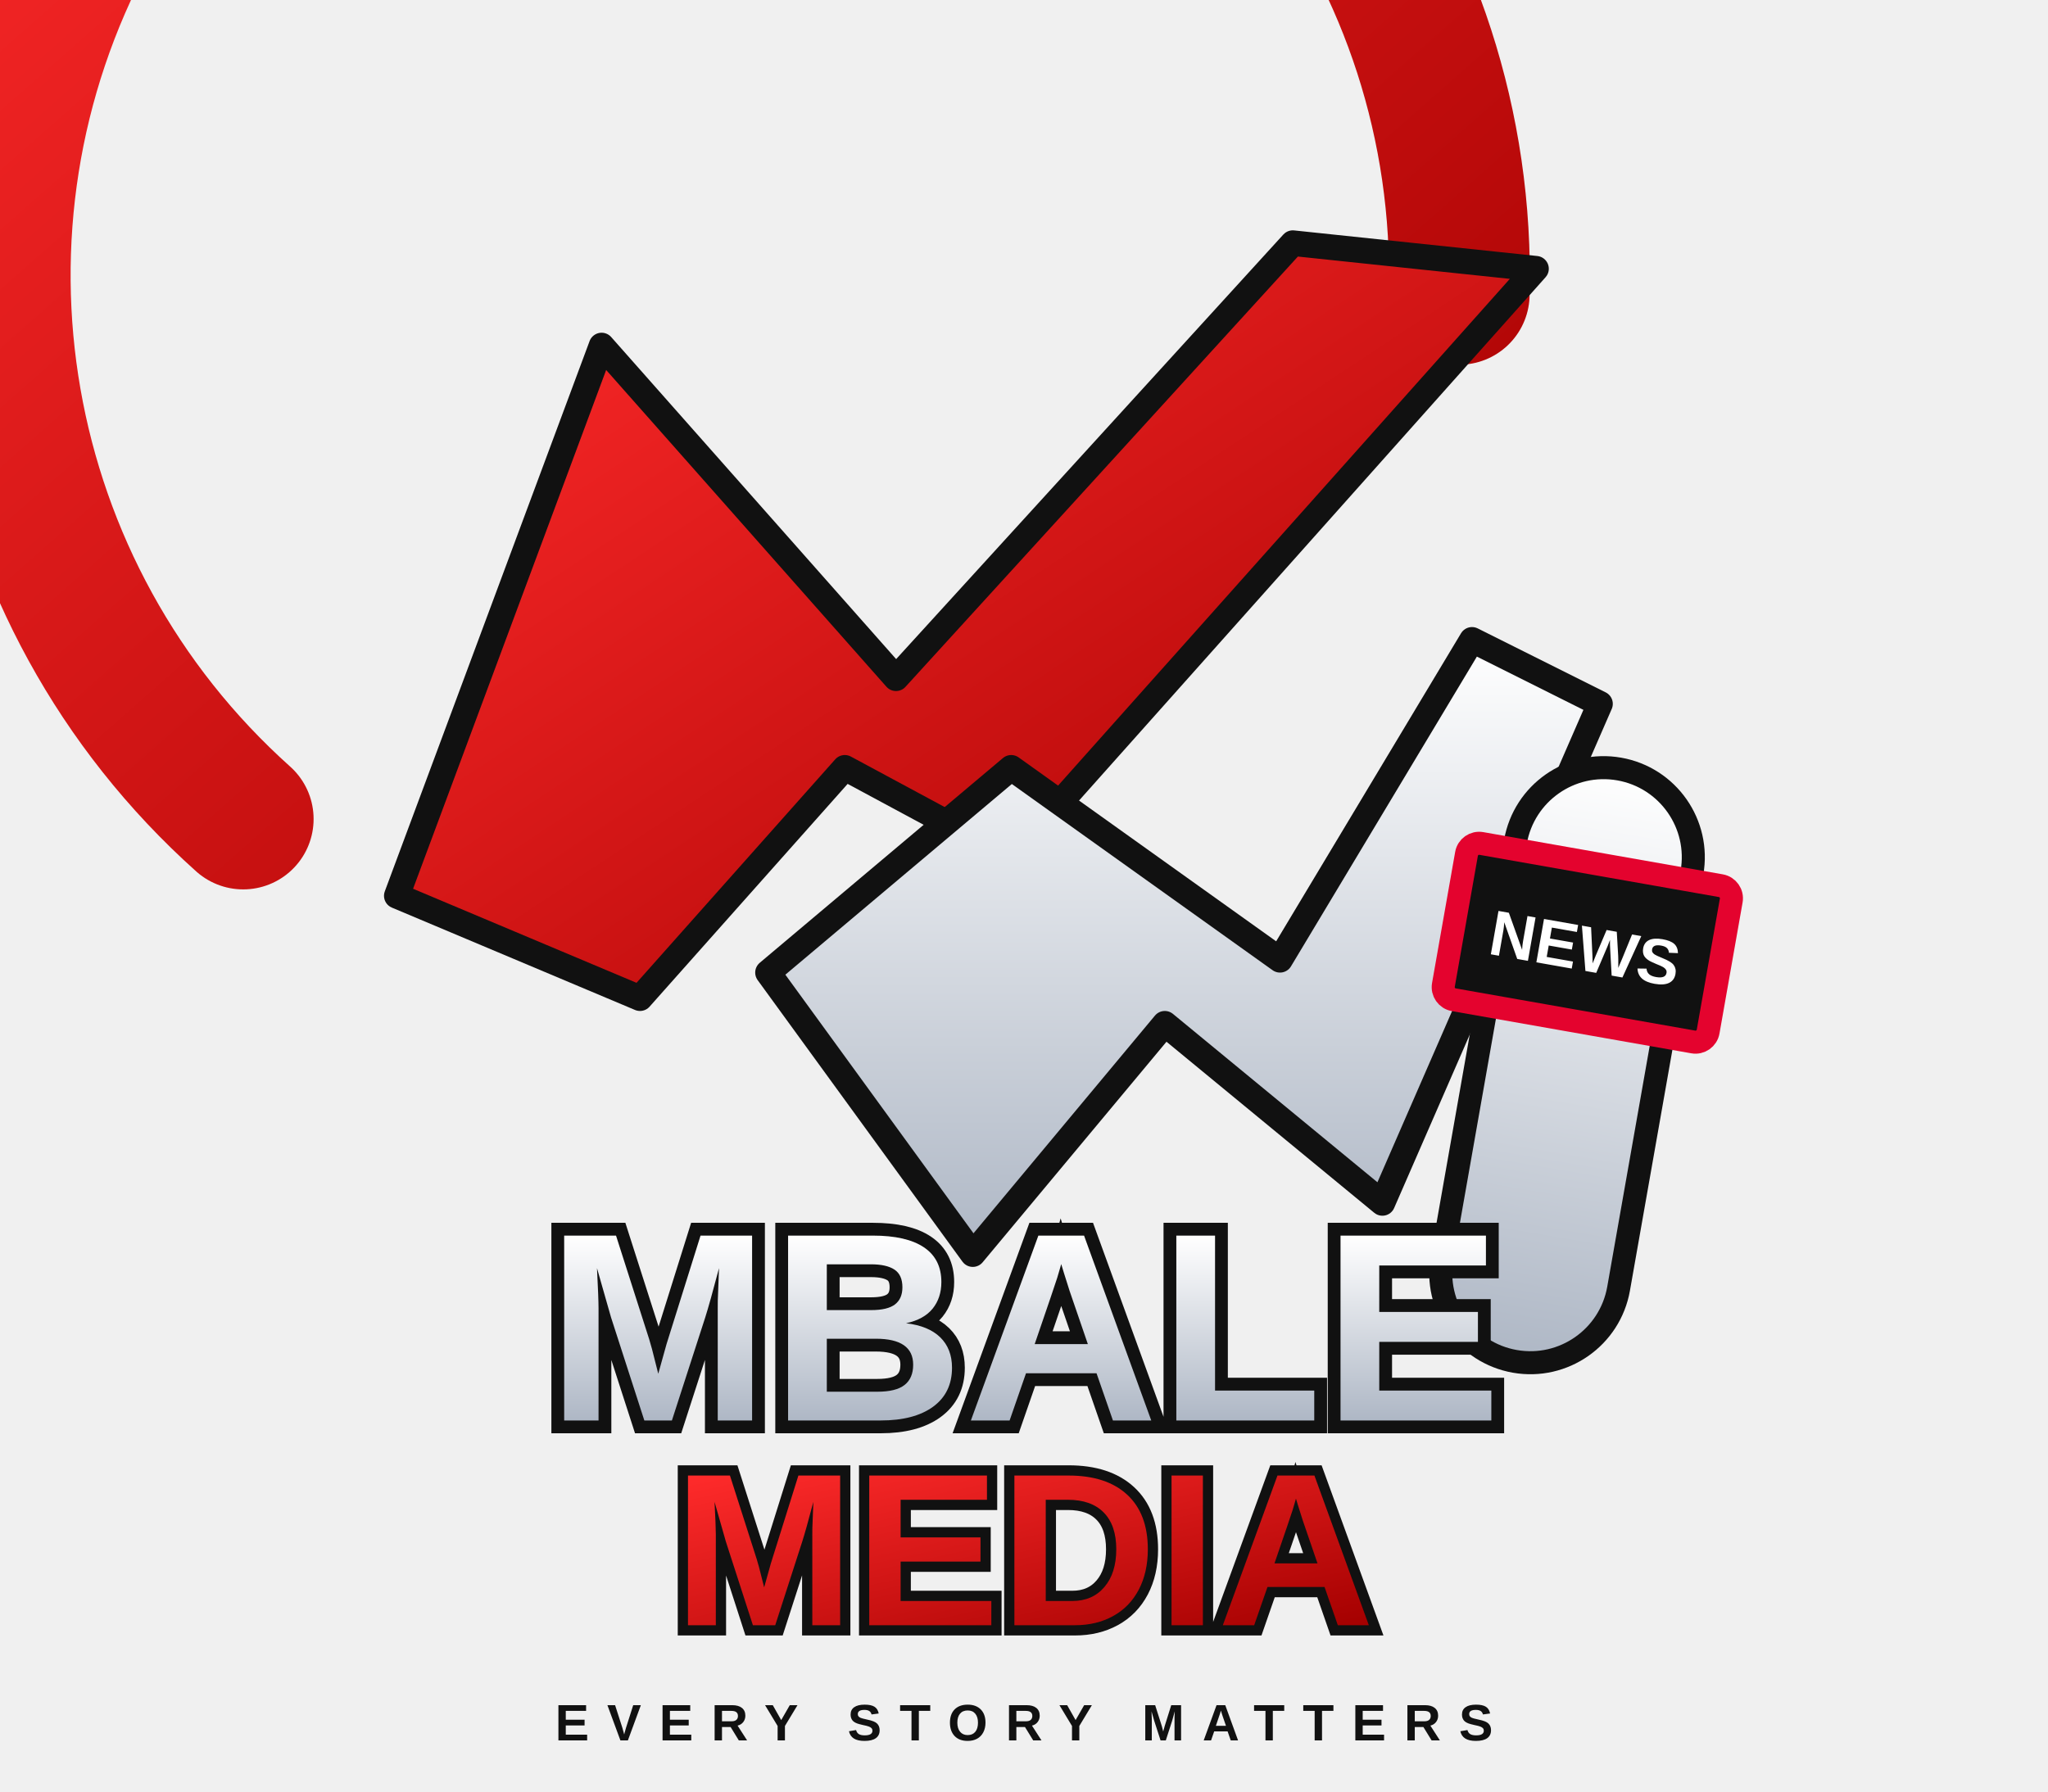
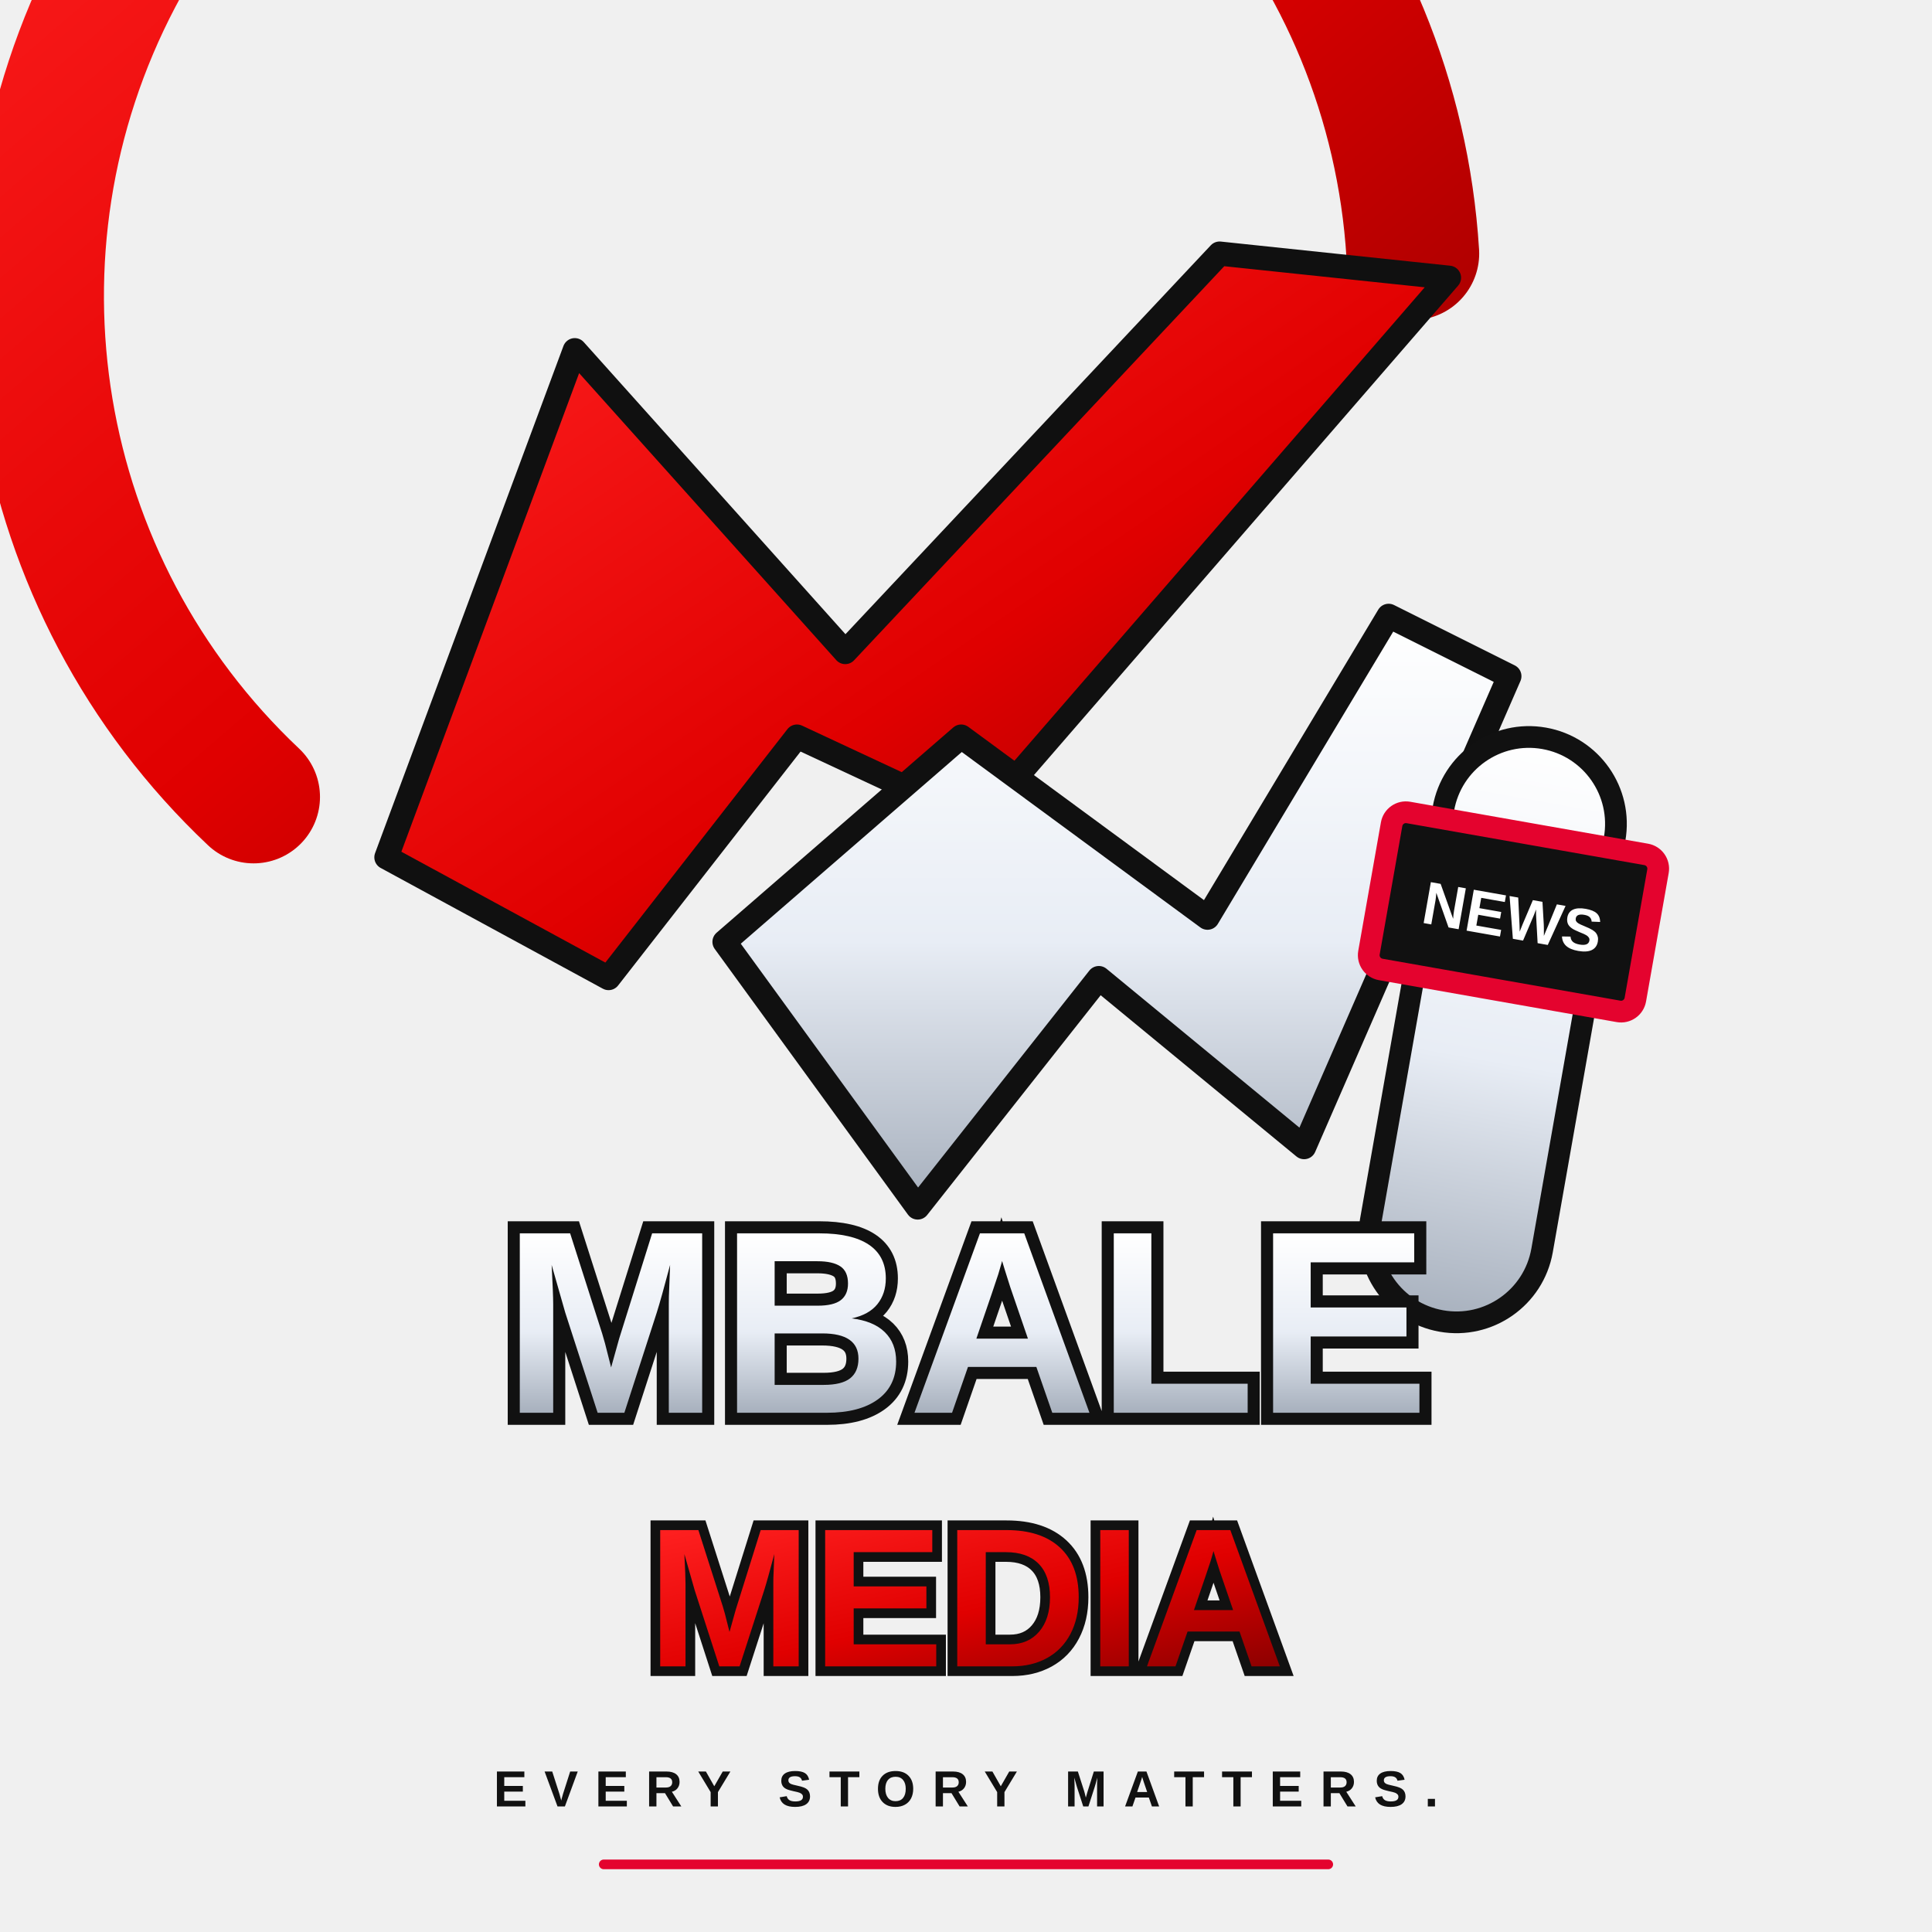
- <svg xmlns="http://www.w3.org/2000/svg" viewBox="0 0 800 700" role="img" aria-label="Mbale Media Daily logo">
+ <svg xmlns="http://www.w3.org/2000/svg" viewBox="0 0 800 800" role="img" aria-label="Mbale Media Daily logo">
  <defs>
-     <linearGradient id="r" x1="0" y1="0" x2="1" y2="1">
-       <stop stop-color="#ff2b2b" />
-       <stop offset="1" stop-color="#a40000" />
+     <linearGradient id="red" x1="0" y1="0" x2="1" y2="1">
+       <stop stop-color="#ff2020" />
+       <stop offset=".55" stop-color="#e00000" />
+       <stop offset="1" stop-color="#8d0000" />
    </linearGradient>
-     <linearGradient id="s" x1="0" y1="0" x2="0" y2="1">
+     <linearGradient id="silver" x1="0" y1="0" x2="0" y2="1">
      <stop stop-color="#fff" />
-       <stop offset="1" stop-color="#aeb7c5" />
+       <stop offset=".55" stop-color="#e8edf5" />
+       <stop offset="1" stop-color="#a7b0bd" />
    </linearGradient>
  </defs>
-   <path d="M95 320A285 285 0 1 1 570 115" fill="none" stroke="url(#r)" stroke-width="55" stroke-linecap="round" />
-   <path d="M155 350 235 135 350 265 505 95 600 105 395 335 330 300 250 390Z" fill="url(#r)" stroke="#111" stroke-width="10" stroke-linejoin="round" />
-   <path d="M300 380 395 300 500 375 575 250 625 275 540 470 455 400 380 490Z" fill="url(#s)" stroke="#111" stroke-width="10" stroke-linejoin="round" />
-   <g transform="translate(605 255) rotate(10)">
-     <rect x="0" y="40" width="70" height="235" rx="35" fill="url(#s)" stroke="#111" stroke-width="9" />
-     <rect x="-18" y="78" width="105" height="62" rx="5" fill="#111" stroke="#e4032e" stroke-width="9" />
-     <text x="34" y="120" text-anchor="middle" font-family="Arial" font-size="25" font-weight="900" fill="#fff">NEWS</text>
+   <path d="M105 330A285 285 0 1 1 585 105" fill="none" stroke="url(#red)" stroke-width="55" stroke-linecap="round" />
+   <path d="M160 355 238 145 350 270 505 105 600 115 405 340 330 305 252 405Z" fill="url(#red)" stroke="#101010" stroke-width="10" stroke-linejoin="round" />
+   <path d="M300 390 398 305 500 380 575 255 625 280 540 475 455 405 380 500Z" fill="url(#silver)" stroke="#101010" stroke-width="10" stroke-linejoin="round" />
+   <g transform="translate(610 265) rotate(10)">
+     <rect x="0" y="35" width="72" height="245" rx="36" fill="url(#silver)" stroke="#111" stroke-width="9" />
+     <rect x="-20" y="75" width="112" height="66" rx="6" fill="#111" stroke="#e4032e" stroke-width="9" />
+     <text x="36" y="119" text-anchor="middle" font-family="Arial,sans-serif" font-size="25" font-weight="900" fill="#fff">NEWS</text>
  </g>
-   <text x="400" y="555" text-anchor="middle" font-family="Arial Black,Arial,sans-serif" font-size="105" font-weight="900" fill="url(#s)" stroke="#111" stroke-width="10" paint-order="stroke">MBALE</text>
-   <text x="400" y="635" text-anchor="middle" font-family="Arial Black,Arial,sans-serif" font-size="85" font-weight="900" fill="url(#r)" stroke="#111" stroke-width="8" paint-order="stroke">MEDIA</text>
-   <text x="400" y="680" text-anchor="middle" font-family="Arial,sans-serif" font-size="20" font-weight="900" letter-spacing="7" fill="#111">EVERY STORY MATTERS</text>
+   <text x="400" y="585" text-anchor="middle" font-family="Arial Black,Arial,sans-serif" font-size="108" font-weight="900" fill="url(#silver)" stroke="#111" stroke-width="10" paint-order="stroke">MBALE</text>
+   <path d="M70 615H225M575 615H730" stroke="url(#red)" stroke-width="13" stroke-linecap="round" />
+   <text x="400" y="690" text-anchor="middle" font-family="Arial Black,Arial,sans-serif" font-size="82" font-weight="900" fill="url(#red)" stroke="#111" stroke-width="8" paint-order="stroke">MEDIA</text>
+   <text x="400" y="748" text-anchor="middle" font-family="Arial,sans-serif" font-size="21" font-weight="900" letter-spacing="7" fill="#111">EVERY STORY MATTERS.</text>
+   <path d="M250 772H550" stroke="#e4032e" stroke-width="4" stroke-linecap="round" />
</svg>
